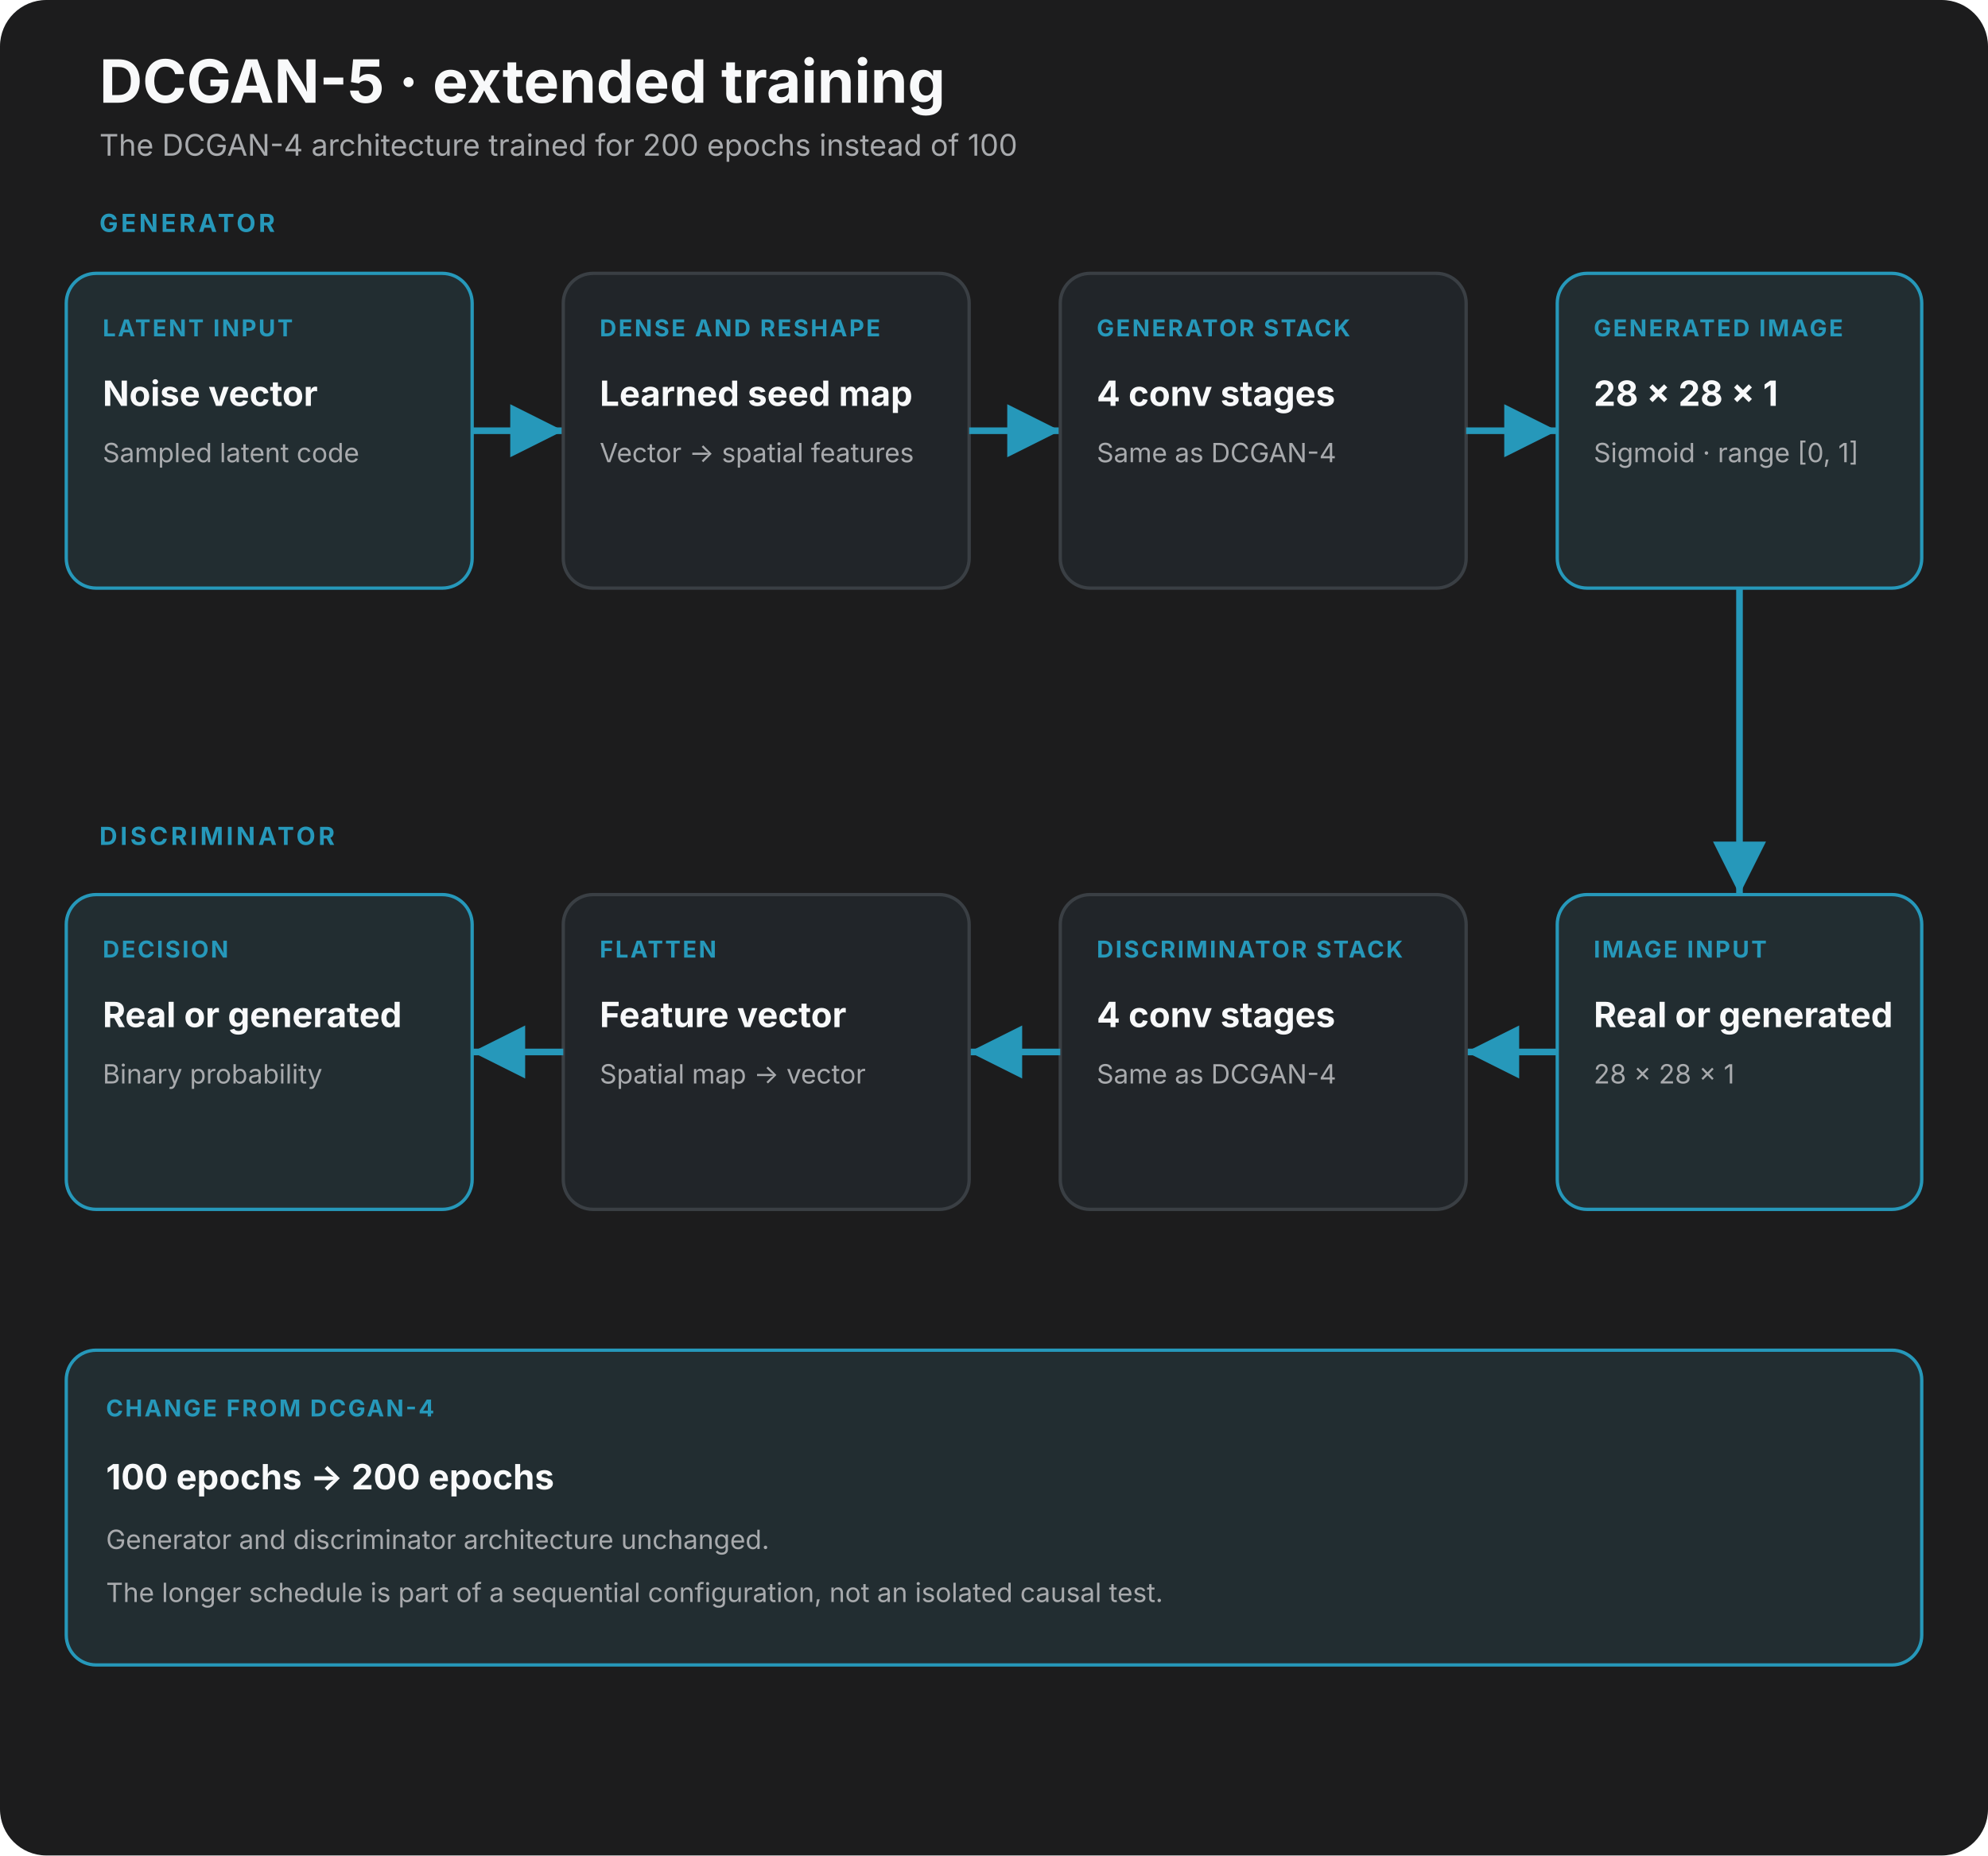
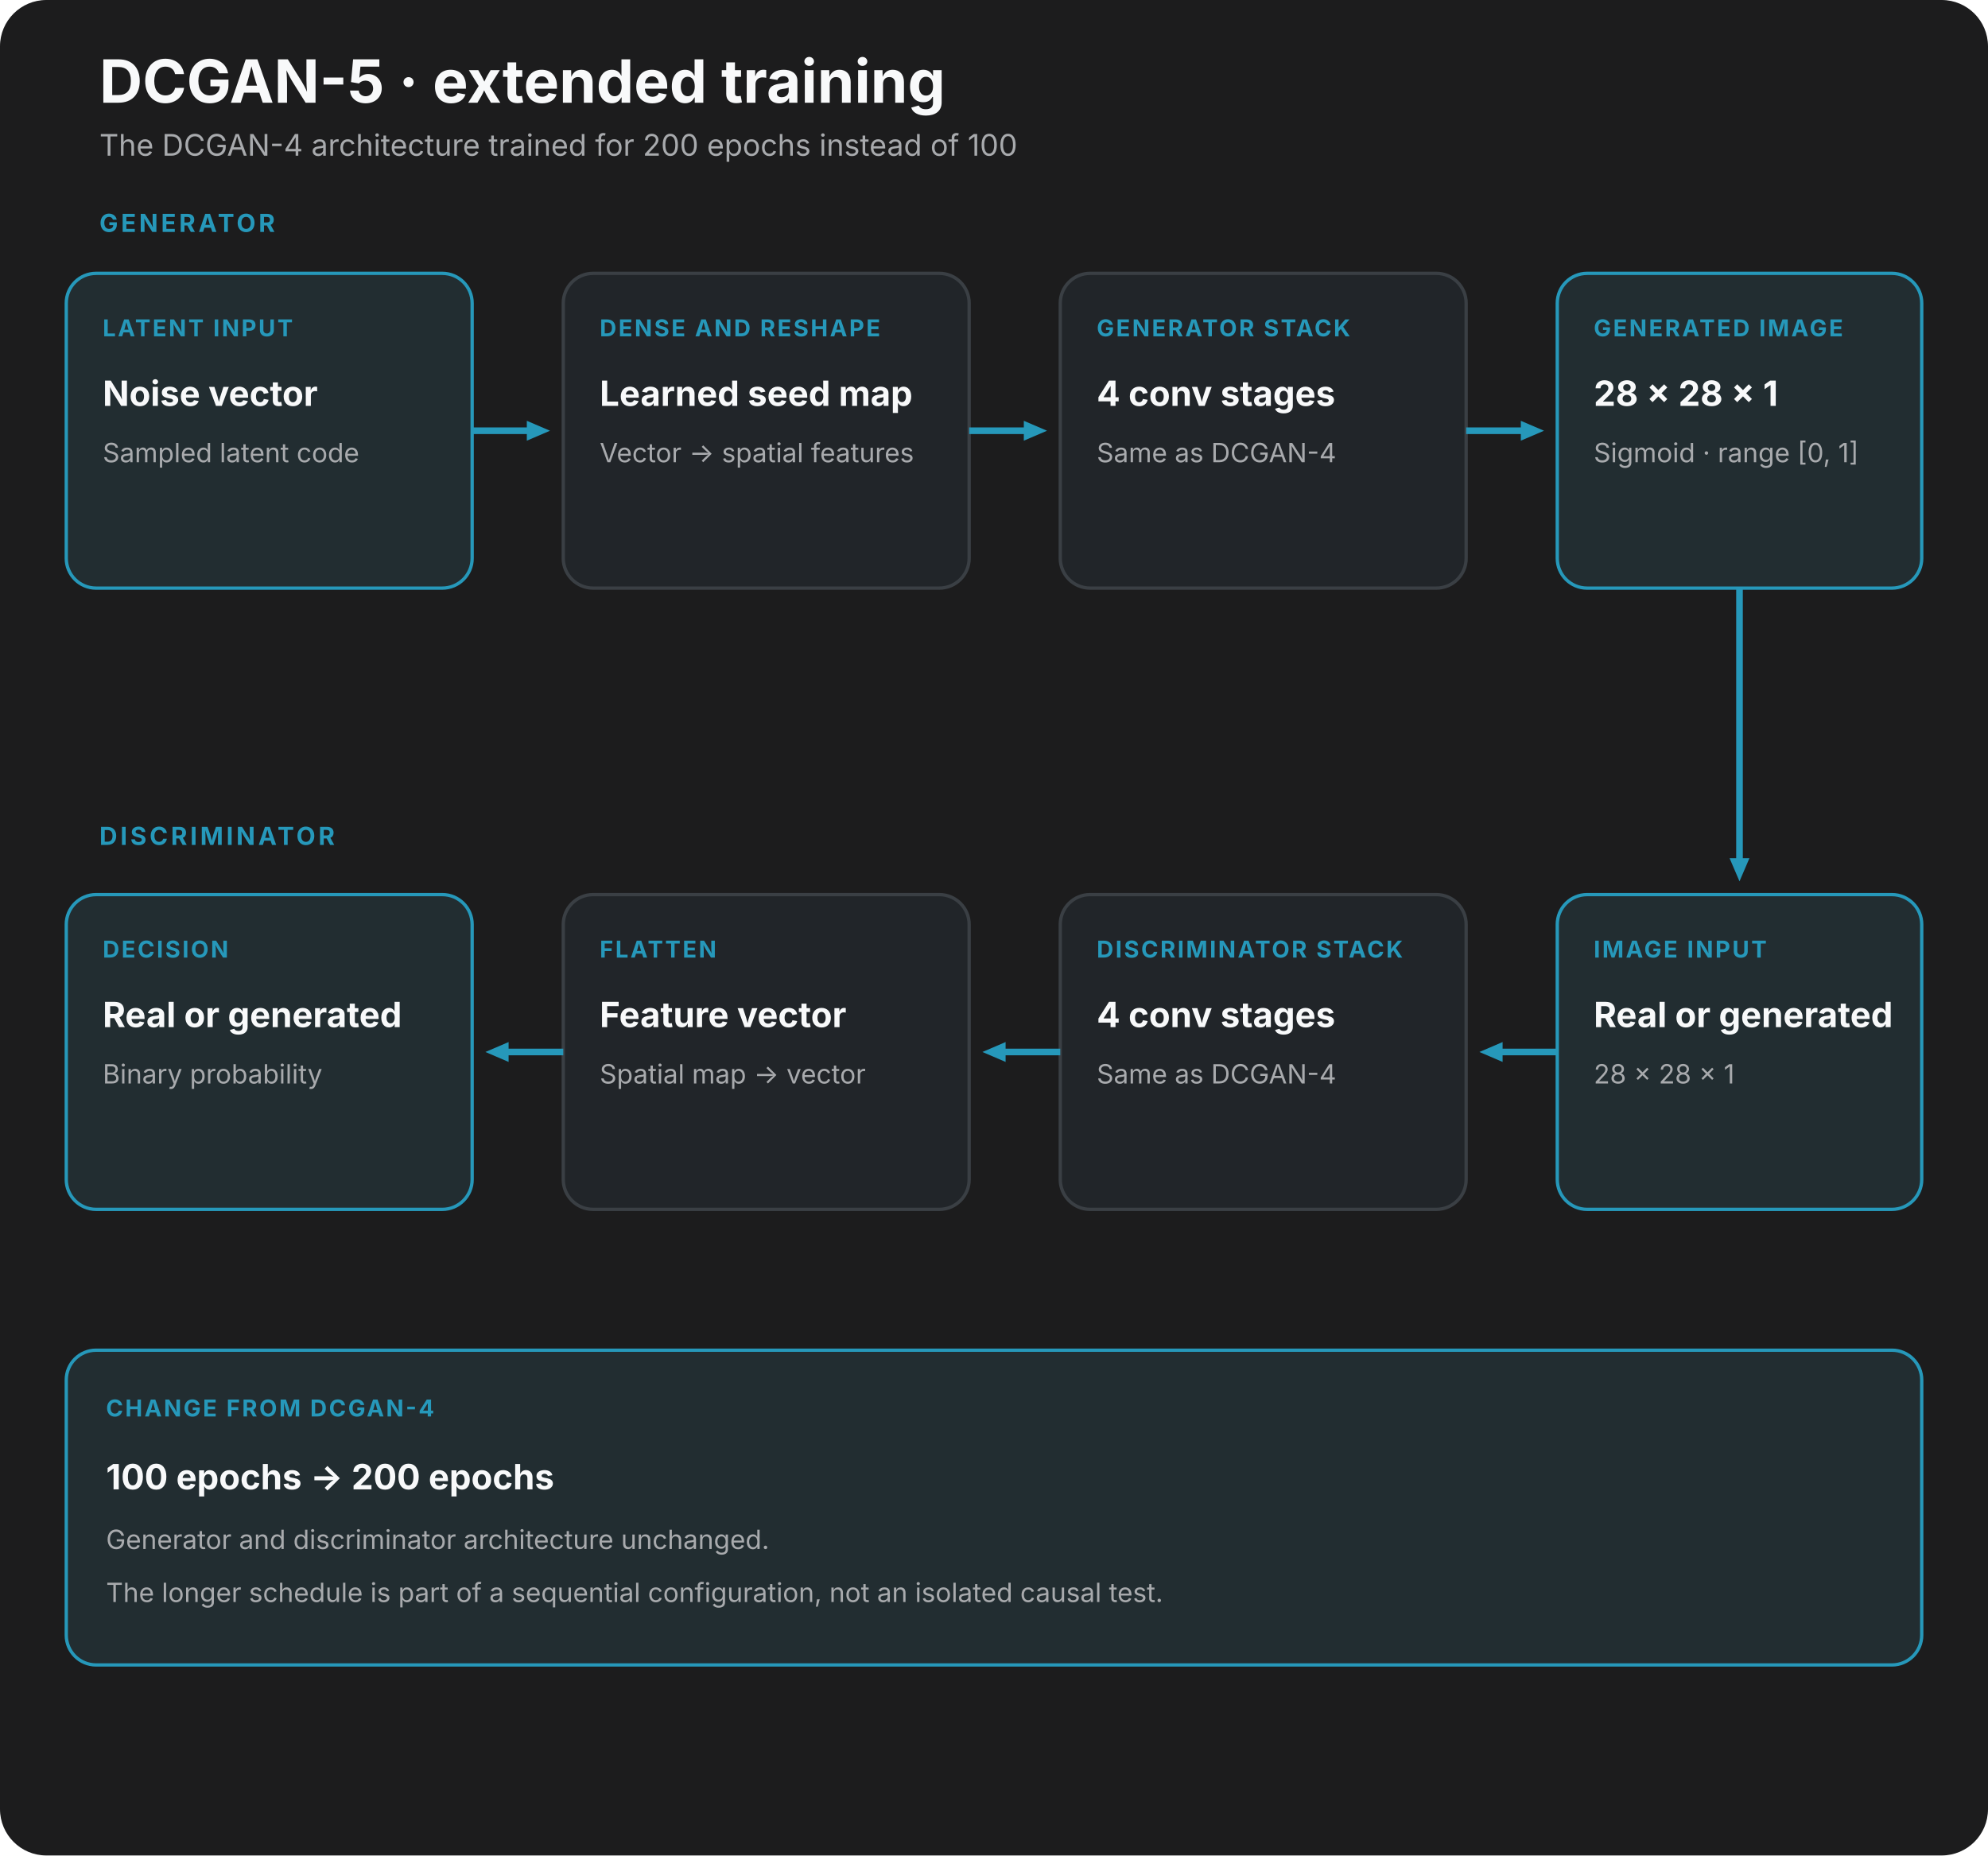
<svg xmlns="http://www.w3.org/2000/svg" viewBox="0 0 1200 1120" role="img" aria-labelledby="dcgan5-title dcgan5-desc">
  <defs>
-     <marker id="dcgan5-arrow" markerWidth="11" markerHeight="11" refX="8" refY="4" orient="auto">
-       <path d="M0 0 8 4 0 8Z" fill="#2698ba" />
+     <marker id="dcgan5-arrow" markerWidth="16" markerHeight="12" refX="2" refY="6" orient="auto" markerUnits="userSpaceOnUse">
+       <path d="M0 0 14 6 0 12Z" fill="#2698ba" stroke="none" />
    </marker>
-     <style>.h{fill:#f8f9fa;font:700 36px Inter,-apple-system,BlinkMacSystemFont,"Segoe UI",sans-serif}.s{fill:#a8aaad;font:400 18px Inter,-apple-system,BlinkMacSystemFont,"Segoe UI",sans-serif}.r{fill:#2698ba;font:700 15px Inter,-apple-system,BlinkMacSystemFont,"Segoe UI",sans-serif;letter-spacing:1.8px}.k{fill:#2698ba;font:700 14px Inter,-apple-system,BlinkMacSystemFont,"Segoe UI",sans-serif;letter-spacing:1.2px}.n{fill:#f8f9fa;font:700 21px Inter,-apple-system,BlinkMacSystemFont,"Segoe UI",sans-serif}.d{fill:#a8aaad;font:400 16px Inter,-apple-system,BlinkMacSystemFont,"Segoe UI",sans-serif}.c{fill:#212529;stroke:#3a3f44;stroke-width:2}.z{fill:#222d31;stroke:#2698ba;stroke-width:2}.a{fill:none;stroke:#2698ba;stroke-width:4;marker-end:url(#dcgan5-arrow)}</style>
+     <style>.h{fill:#f8f9fa;font:700 36px Inter,-apple-system,BlinkMacSystemFont,"Segoe UI",sans-serif}.s{fill:#a8aaad;font:400 18px Inter,-apple-system,BlinkMacSystemFont,"Segoe UI",sans-serif}.r{fill:#2698ba;font:700 15px Inter,-apple-system,BlinkMacSystemFont,"Segoe UI",sans-serif;letter-spacing:1.8px}.k{fill:#2698ba;font:700 14px Inter,-apple-system,BlinkMacSystemFont,"Segoe UI",sans-serif;letter-spacing:1.2px}.n{fill:#f8f9fa;font:700 21px Inter,-apple-system,BlinkMacSystemFont,"Segoe UI",sans-serif}.d{fill:#a8aaad;font:400 16px Inter,-apple-system,BlinkMacSystemFont,"Segoe UI",sans-serif}.c{fill:#212529;stroke:#3a3f44;stroke-width:2}.z{fill:#222d31;stroke:#2698ba;stroke-width:2}.a{fill:none;stroke:#2698ba;stroke-width:4;stroke-linecap: butt; marker-end:url(#dcgan5-arrow)}</style>
  </defs>
  <rect width="1200" height="1120" rx="28" fill="#1c1c1d" />
  <text x="60" y="62" class="h">DCGAN-5 · extended training</text>
  <text x="60" y="94" class="s">The DCGAN-4 architecture trained for 200 epochs instead of 100</text>
  <text x="60" y="140" class="r">GENERATOR</text>
  <g transform="translate(40 165)">
    <rect width="245" height="190" rx="18" class="z" />
    <text x="22" y="38" class="k">LATENT INPUT</text>
    <text x="22" y="80" class="n">Noise vector</text>
    <text x="22" y="114" class="d">Sampled latent code</text>
  </g>
-   <path d="M285 260h55" class="a" />
+   <path d="M285 260h35" class="a" />
  <g transform="translate(340 165)">
    <rect width="245" height="190" rx="18" class="c" />
    <text x="22" y="38" class="k">DENSE AND RESHAPE</text>
    <text x="22" y="80" class="n">Learned seed map</text>
    <text x="22" y="114" class="d">Vector → spatial features</text>
  </g>
-   <path d="M585 260h55" class="a" />
+   <path d="M585 260h35" class="a" />
  <g transform="translate(640 165)">
    <rect width="245" height="190" rx="18" class="c" />
    <text x="22" y="38" class="k">GENERATOR STACK</text>
    <text x="22" y="80" class="n">4 conv stages</text>
    <text x="22" y="114" class="d">Same as DCGAN-4</text>
  </g>
-   <path d="M885 260h55" class="a" />
+   <path d="M885 260h35" class="a" />
  <g transform="translate(940 165)">
    <rect width="220" height="190" rx="18" class="z" />
    <text x="22" y="38" class="k">GENERATED IMAGE</text>
    <text x="22" y="80" class="n">28 × 28 × 1</text>
    <text x="22" y="114" class="d">Sigmoid · range [0, 1]</text>
  </g>
-   <path d="M1050 355v185" class="a" />
+   <path d="M1050 355v165" class="a" />
  <text x="60" y="510" class="r">DISCRIMINATOR</text>
  <g transform="translate(940 540)">
    <rect width="220" height="190" rx="18" class="z" />
    <text x="22" y="38" class="k">IMAGE INPUT</text>
    <text x="22" y="80" class="n">Real or generated</text>
    <text x="22" y="114" class="d">28 × 28 × 1</text>
  </g>
-   <path d="M940 635h-55" class="a" />
+   <path d="M940 635h-35" class="a" />
  <g transform="translate(640 540)">
    <rect width="245" height="190" rx="18" class="c" />
    <text x="22" y="38" class="k">DISCRIMINATOR STACK</text>
    <text x="22" y="80" class="n">4 conv stages</text>
    <text x="22" y="114" class="d">Same as DCGAN-4</text>
  </g>
-   <path d="M640 635h-55" class="a" />
+   <path d="M640 635h-35" class="a" />
  <g transform="translate(340 540)">
    <rect width="245" height="190" rx="18" class="c" />
    <text x="22" y="38" class="k">FLATTEN</text>
    <text x="22" y="80" class="n">Feature vector</text>
    <text x="22" y="114" class="d">Spatial map → vector</text>
  </g>
-   <path d="M340 635h-55" class="a" />
+   <path d="M340 635h-35" class="a" />
  <g transform="translate(40 540)">
    <rect width="245" height="190" rx="18" class="z" />
    <text x="22" y="38" class="k">DECISION</text>
    <text x="22" y="80" class="n">Real or generated</text>
    <text x="22" y="114" class="d">Binary probability</text>
  </g>
  <g transform="translate(40 815)">
    <rect width="1120" height="190" rx="18" class="z" />
    <text x="24" y="40" class="k">CHANGE FROM DCGAN-4</text>
    <text x="24" y="84" class="n">100 epochs → 200 epochs</text>
    <text x="24" y="120" class="d">Generator and discriminator architecture unchanged.</text>
    <text x="24" y="152" class="d">The longer schedule is part of a sequential configuration, not an isolated causal test.</text>
  </g>
</svg>
